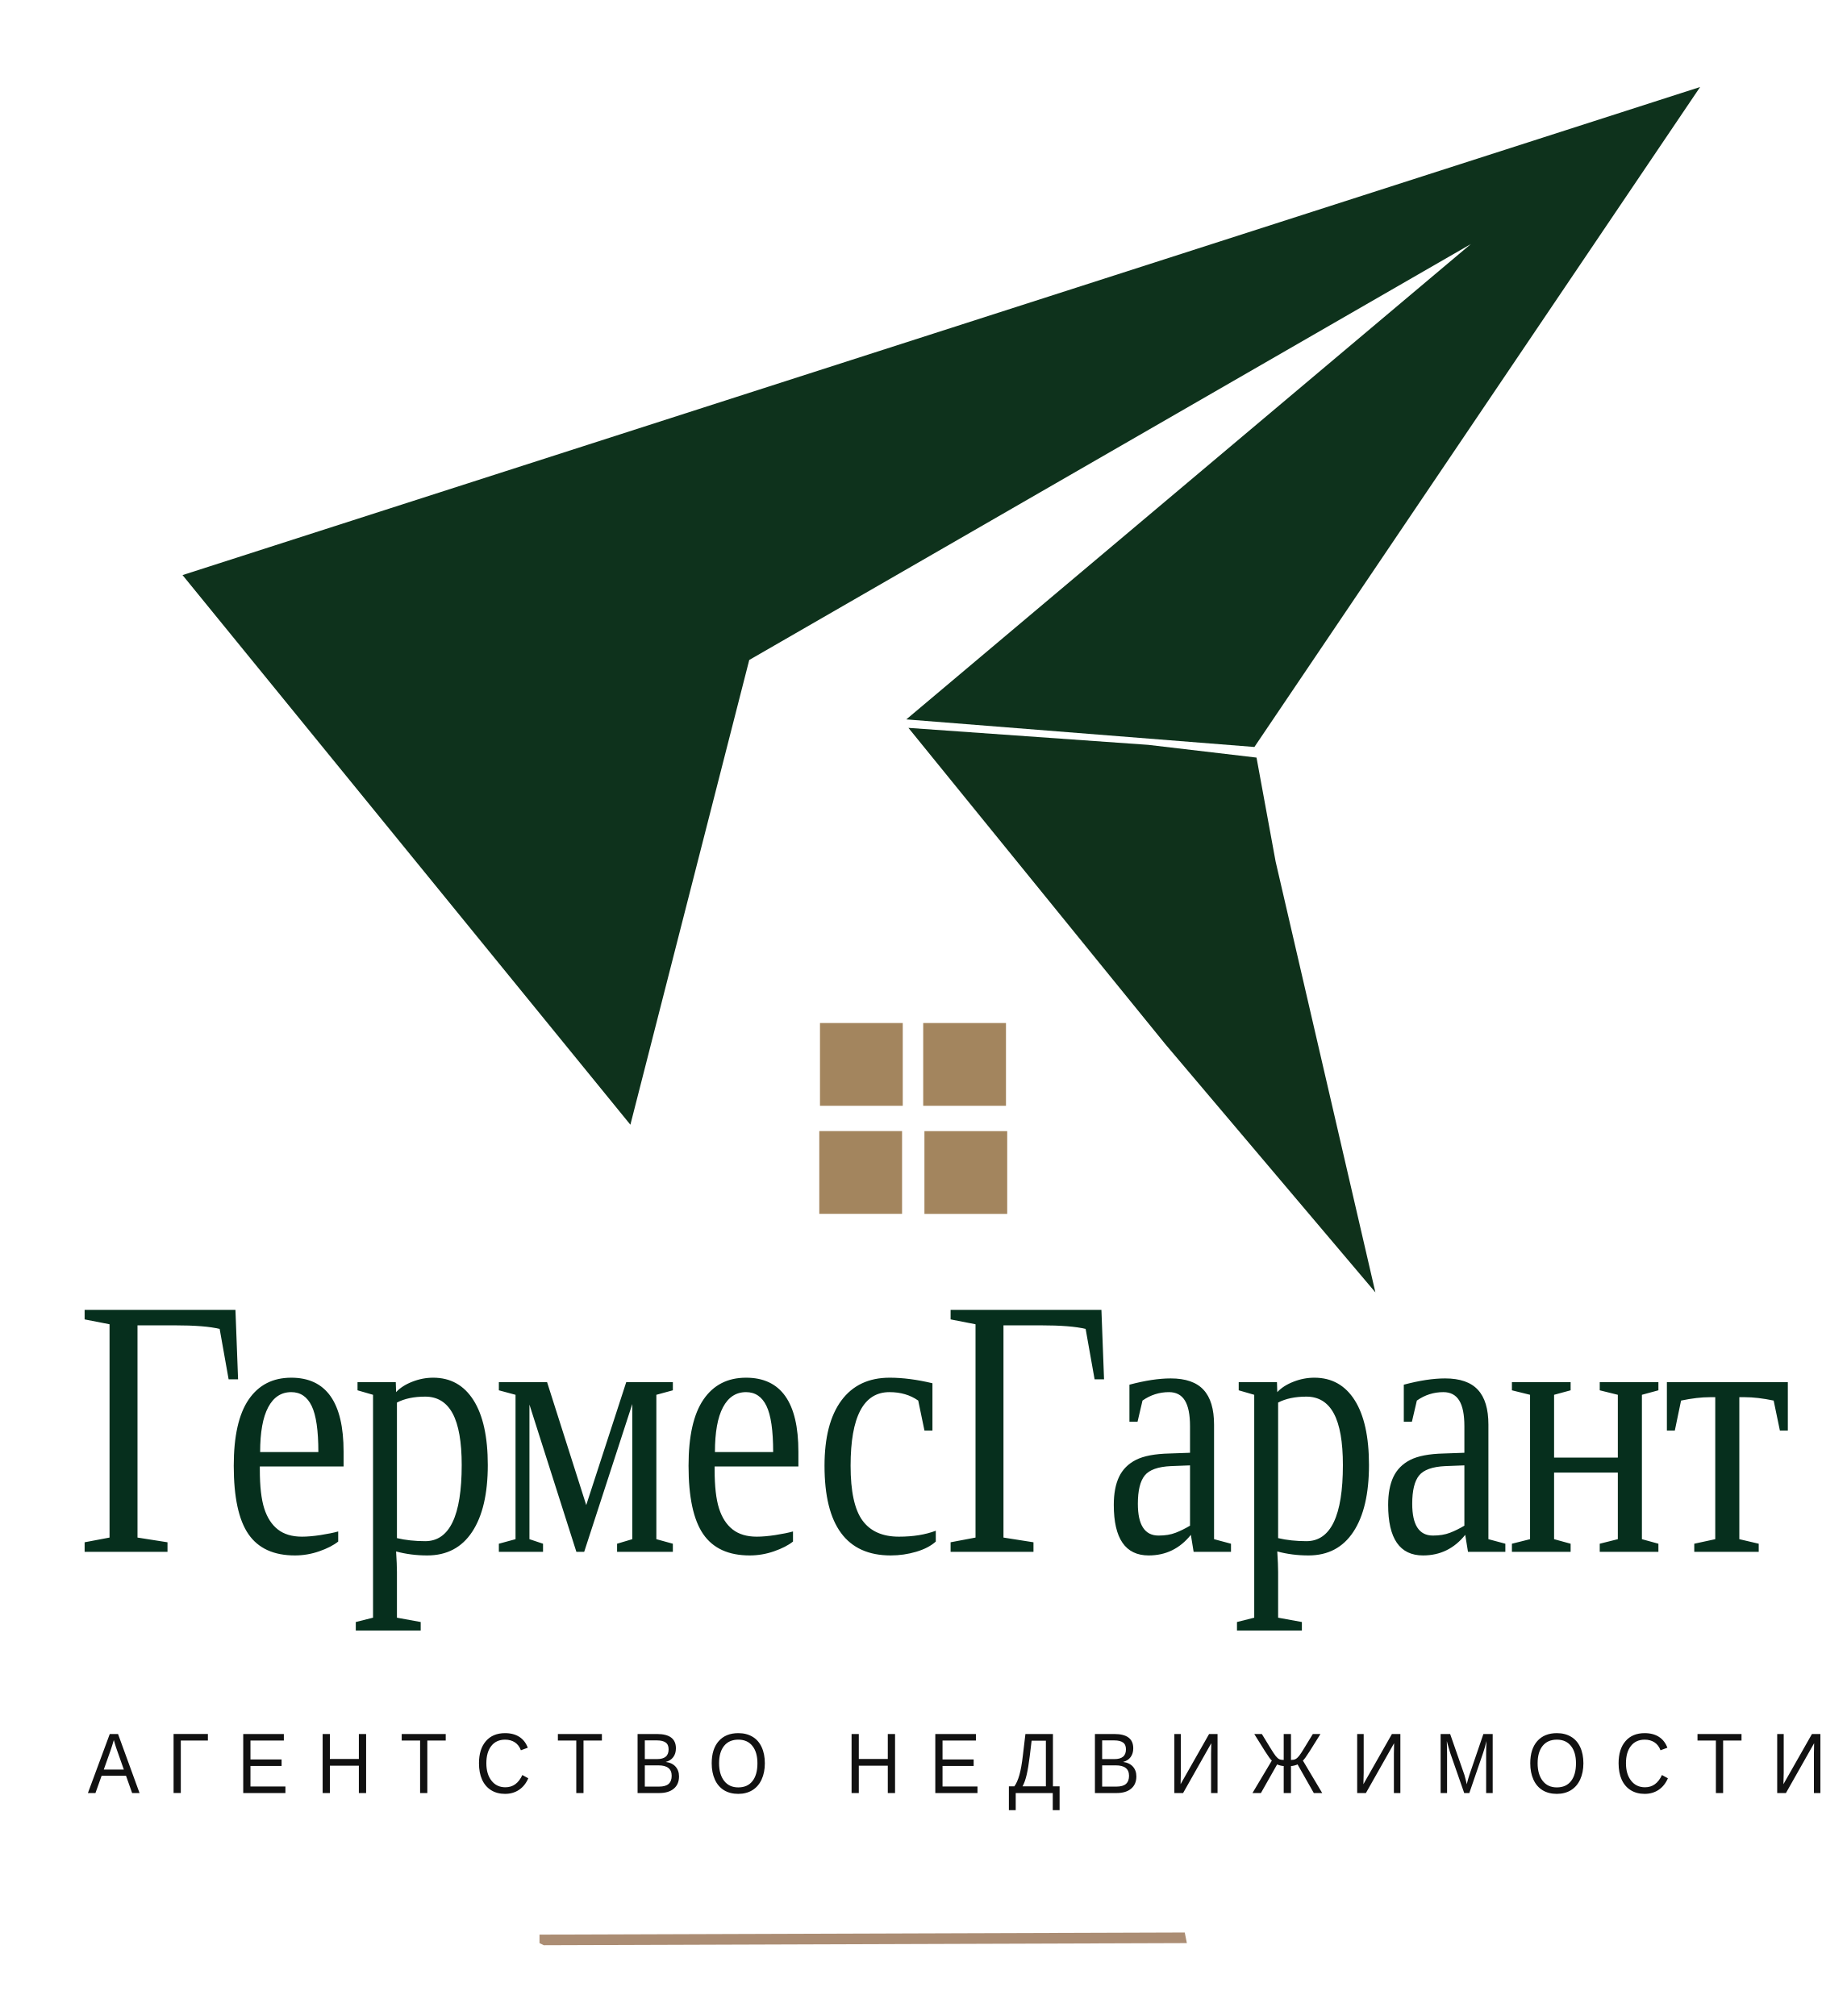
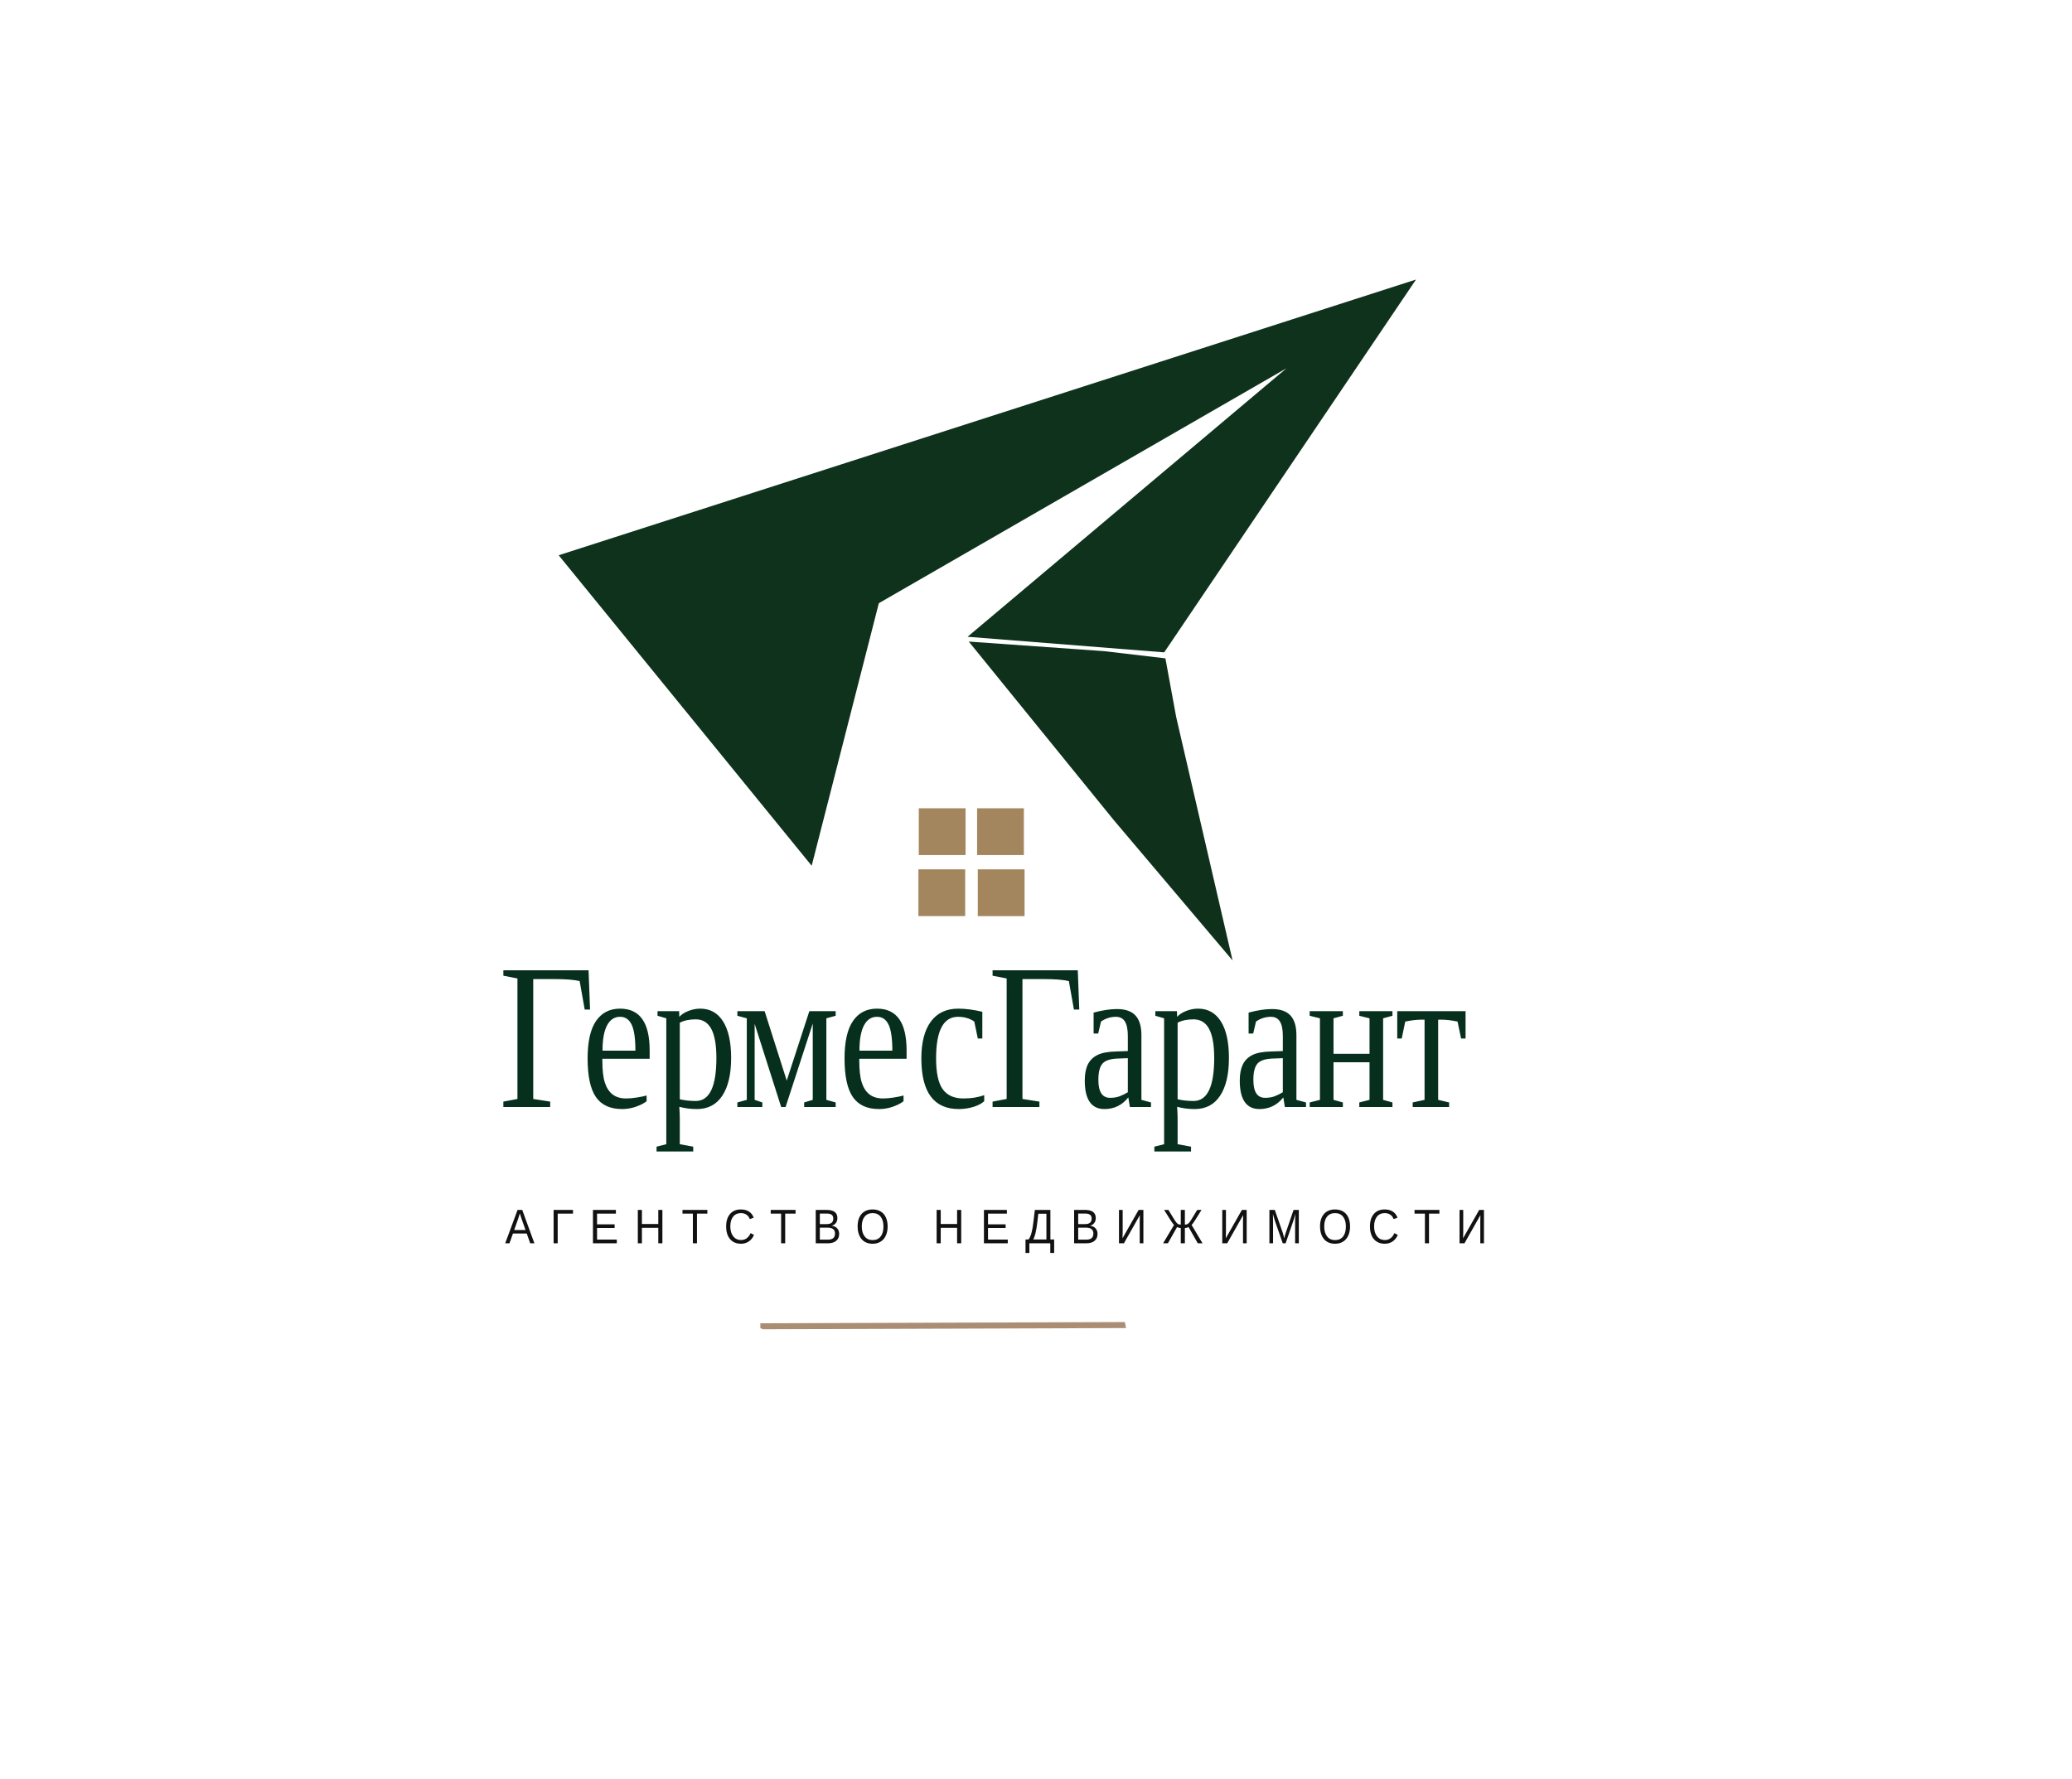
- <svg xmlns="http://www.w3.org/2000/svg" viewBox="380 190 870 950" width="870" height="950">
+ <svg xmlns="http://www.w3.org/2000/svg" height="1484" viewBox="0.078 -2.183 1728 1484" width="1728">
  <rect fill="transparent" height="1484" width="1728" x="0" y="0" />
  <polygon fill="rgb(171,141,116)" points="634.184 1101.65 634.184 1105.65 636.184 1106.65 939.184 1105.65 938.184 1100.65" stroke="none" />
  <polygon fill="rgb(163,133,94)" points="766,723 766,762 805,762 805,723" stroke="none" />
  <polygon fill="rgb(15,49,27)" points="808,533 929,682 1028,799 981,596 972,547 921,541" stroke="none" />
  <polygon fill="rgb(14,50,28)" points="1181,231 466,461 677,720 733,501 1073,305 807,529 971,542" stroke="none" />
  <text x="799.218" y="918.797" text-anchor="middle" font-family="Georgia, 'Times New Roman', serif" font-size="104" letter-spacing="-1" fill="#062f1d" style="white-space: pre; stroke-width: 1; font-size: 104px;" transform="matrix(1.344238, 0, 0, 1.674667, -254.2326, -617.4093)">
    ГермесГарант
  </text>
  <text x="819.197" y="1007.2" text-anchor="middle" font-family="Arial, Helvetica, sans-serif" font-size="34" letter-spacing="12" fill="#111111" style="white-space: pre; stroke-width: 1; font-size: 34px;" transform="matrix(1.079003, 0, 0, 1.18922, -52.91237, -162.852)">
    АГЕНТСТВО НЕДВИЖИМОСТИ
  </text>
  <polygon fill="rgb(163,133,94)" points="766.328 672.079 766.328 711.079 805.328 711.079 805.328 672.079" stroke="none" style="stroke-width: 1;" />
  <polygon fill="rgb(163,133,94)" points="814.959 672.079 814.959 711.079 853.959 711.079 853.959 672.079" stroke="none" style="stroke-width: 1;" />
  <polygon fill="rgb(163,133,94)" points="815.538 723.025 815.538 762.025 854.538 762.025 854.538 723.025" stroke="none" style="stroke-width: 1;" />
</svg>
